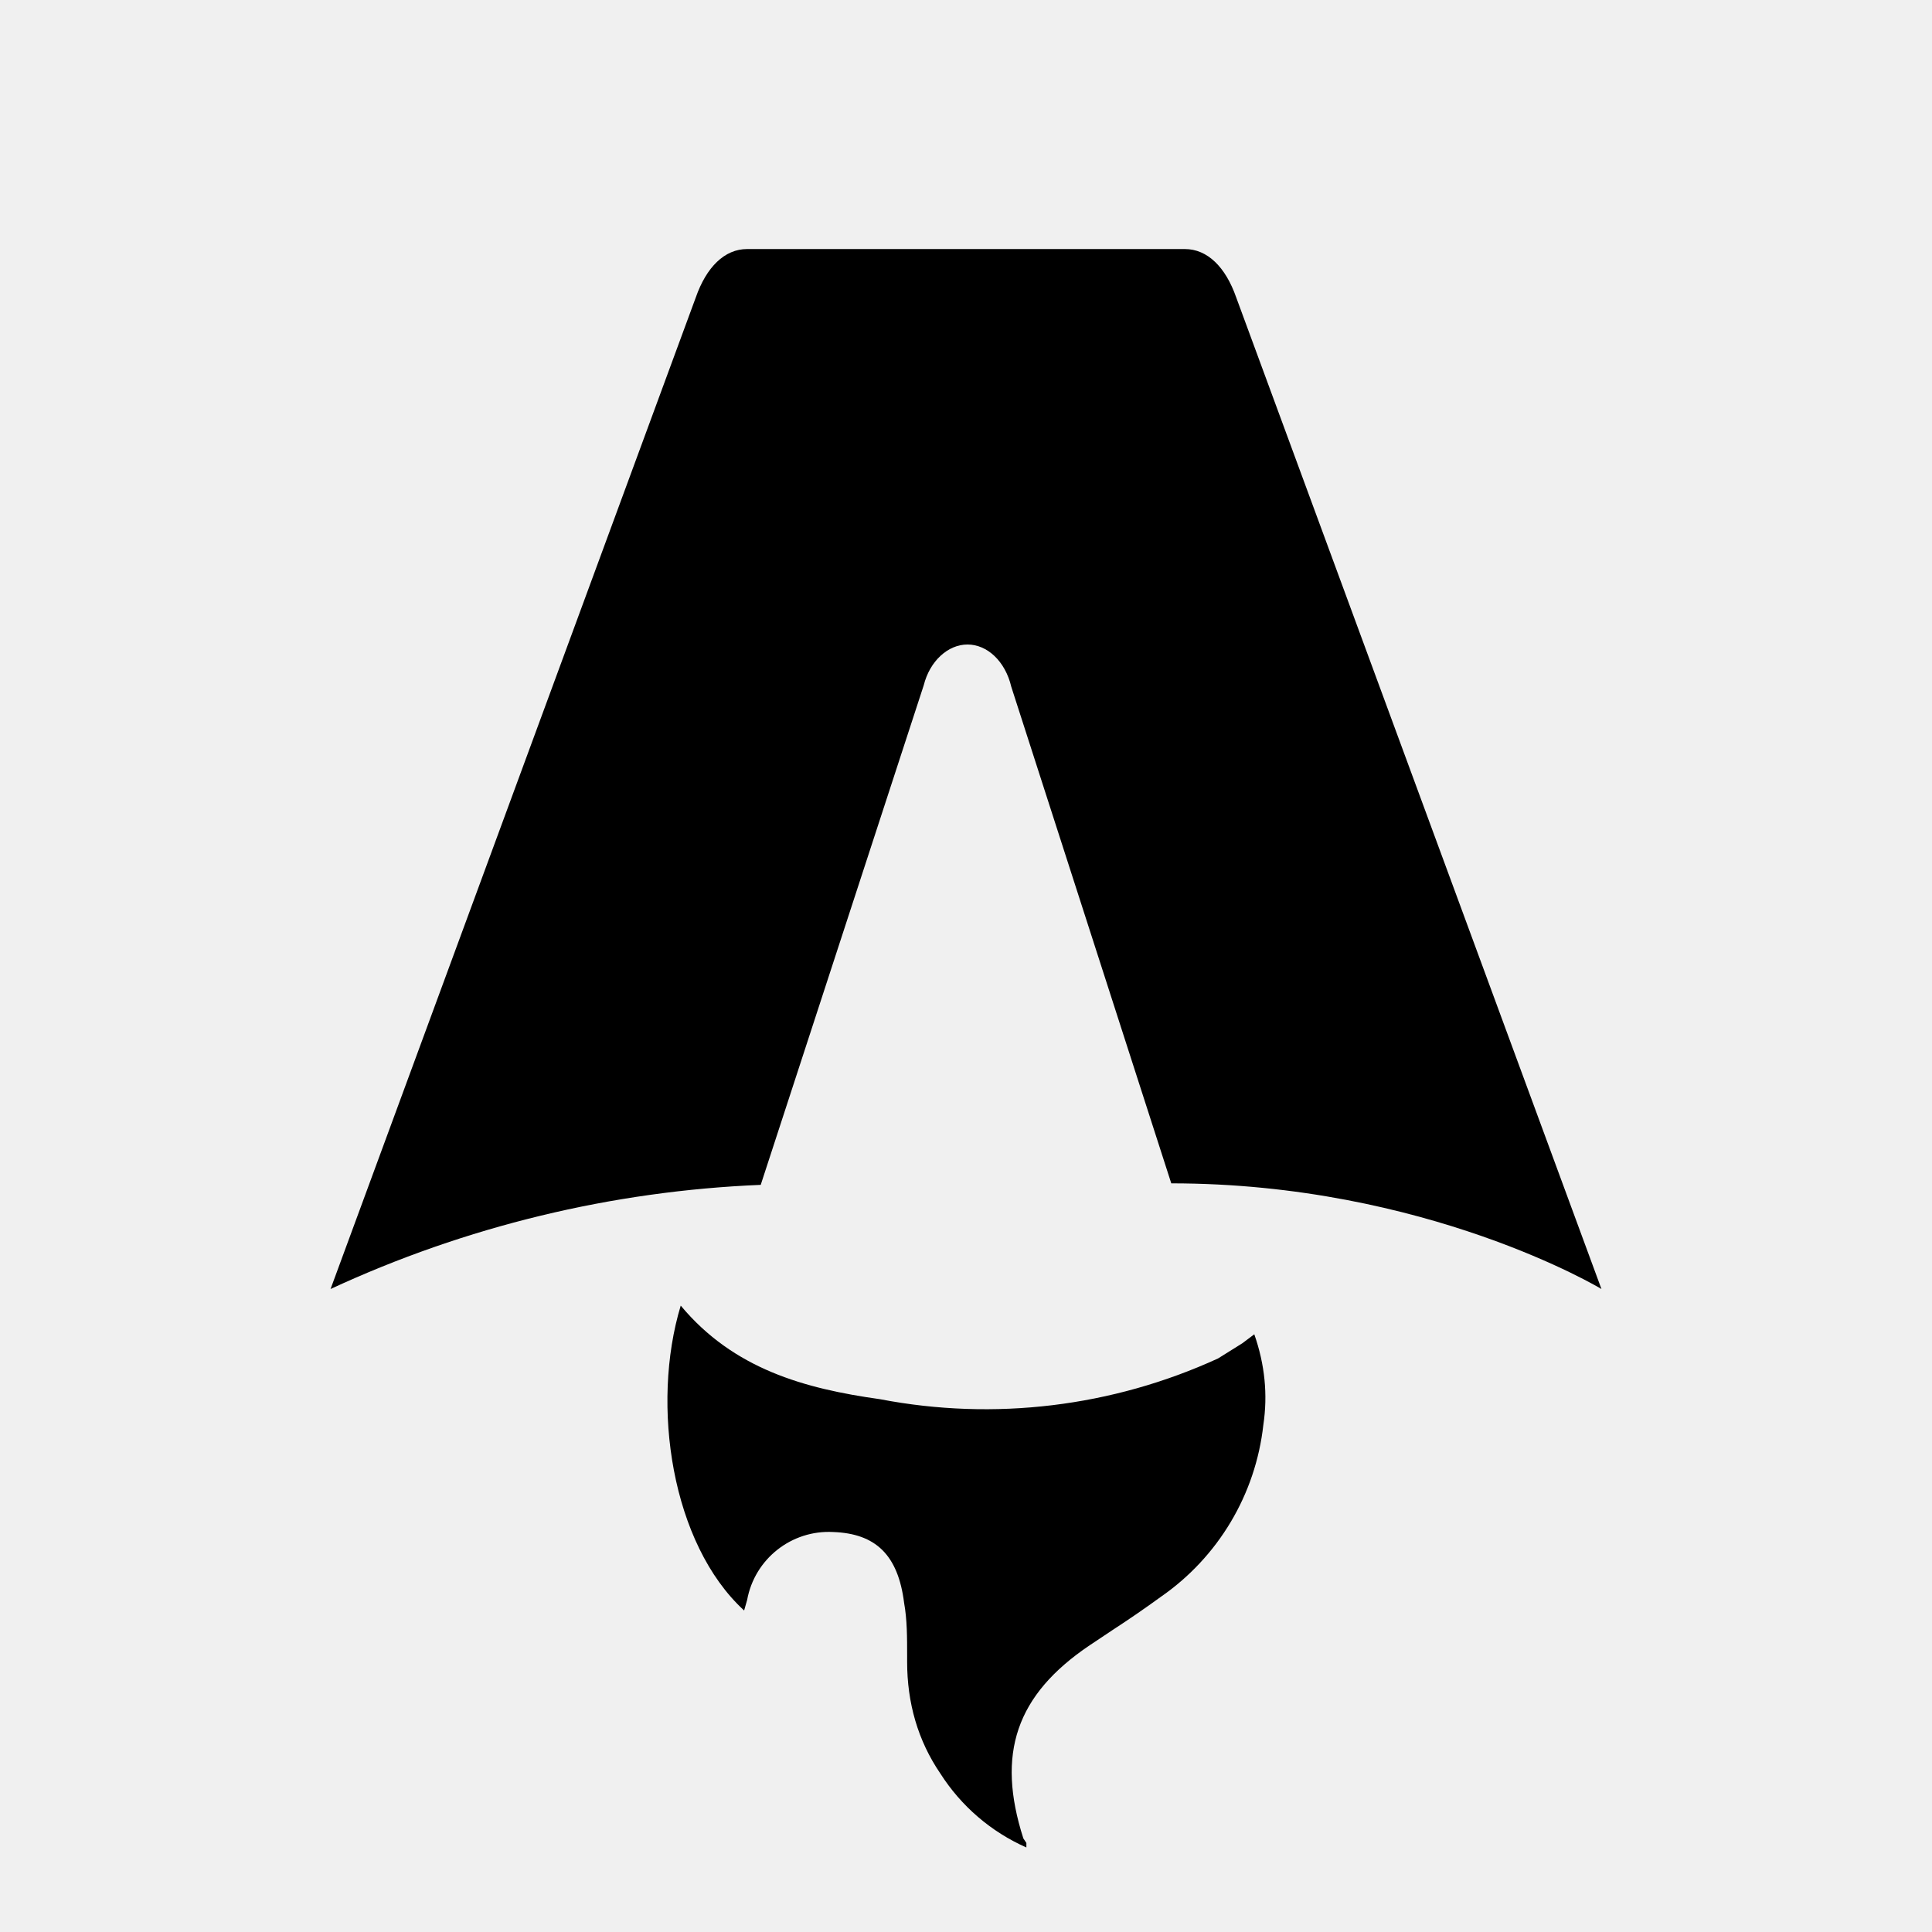
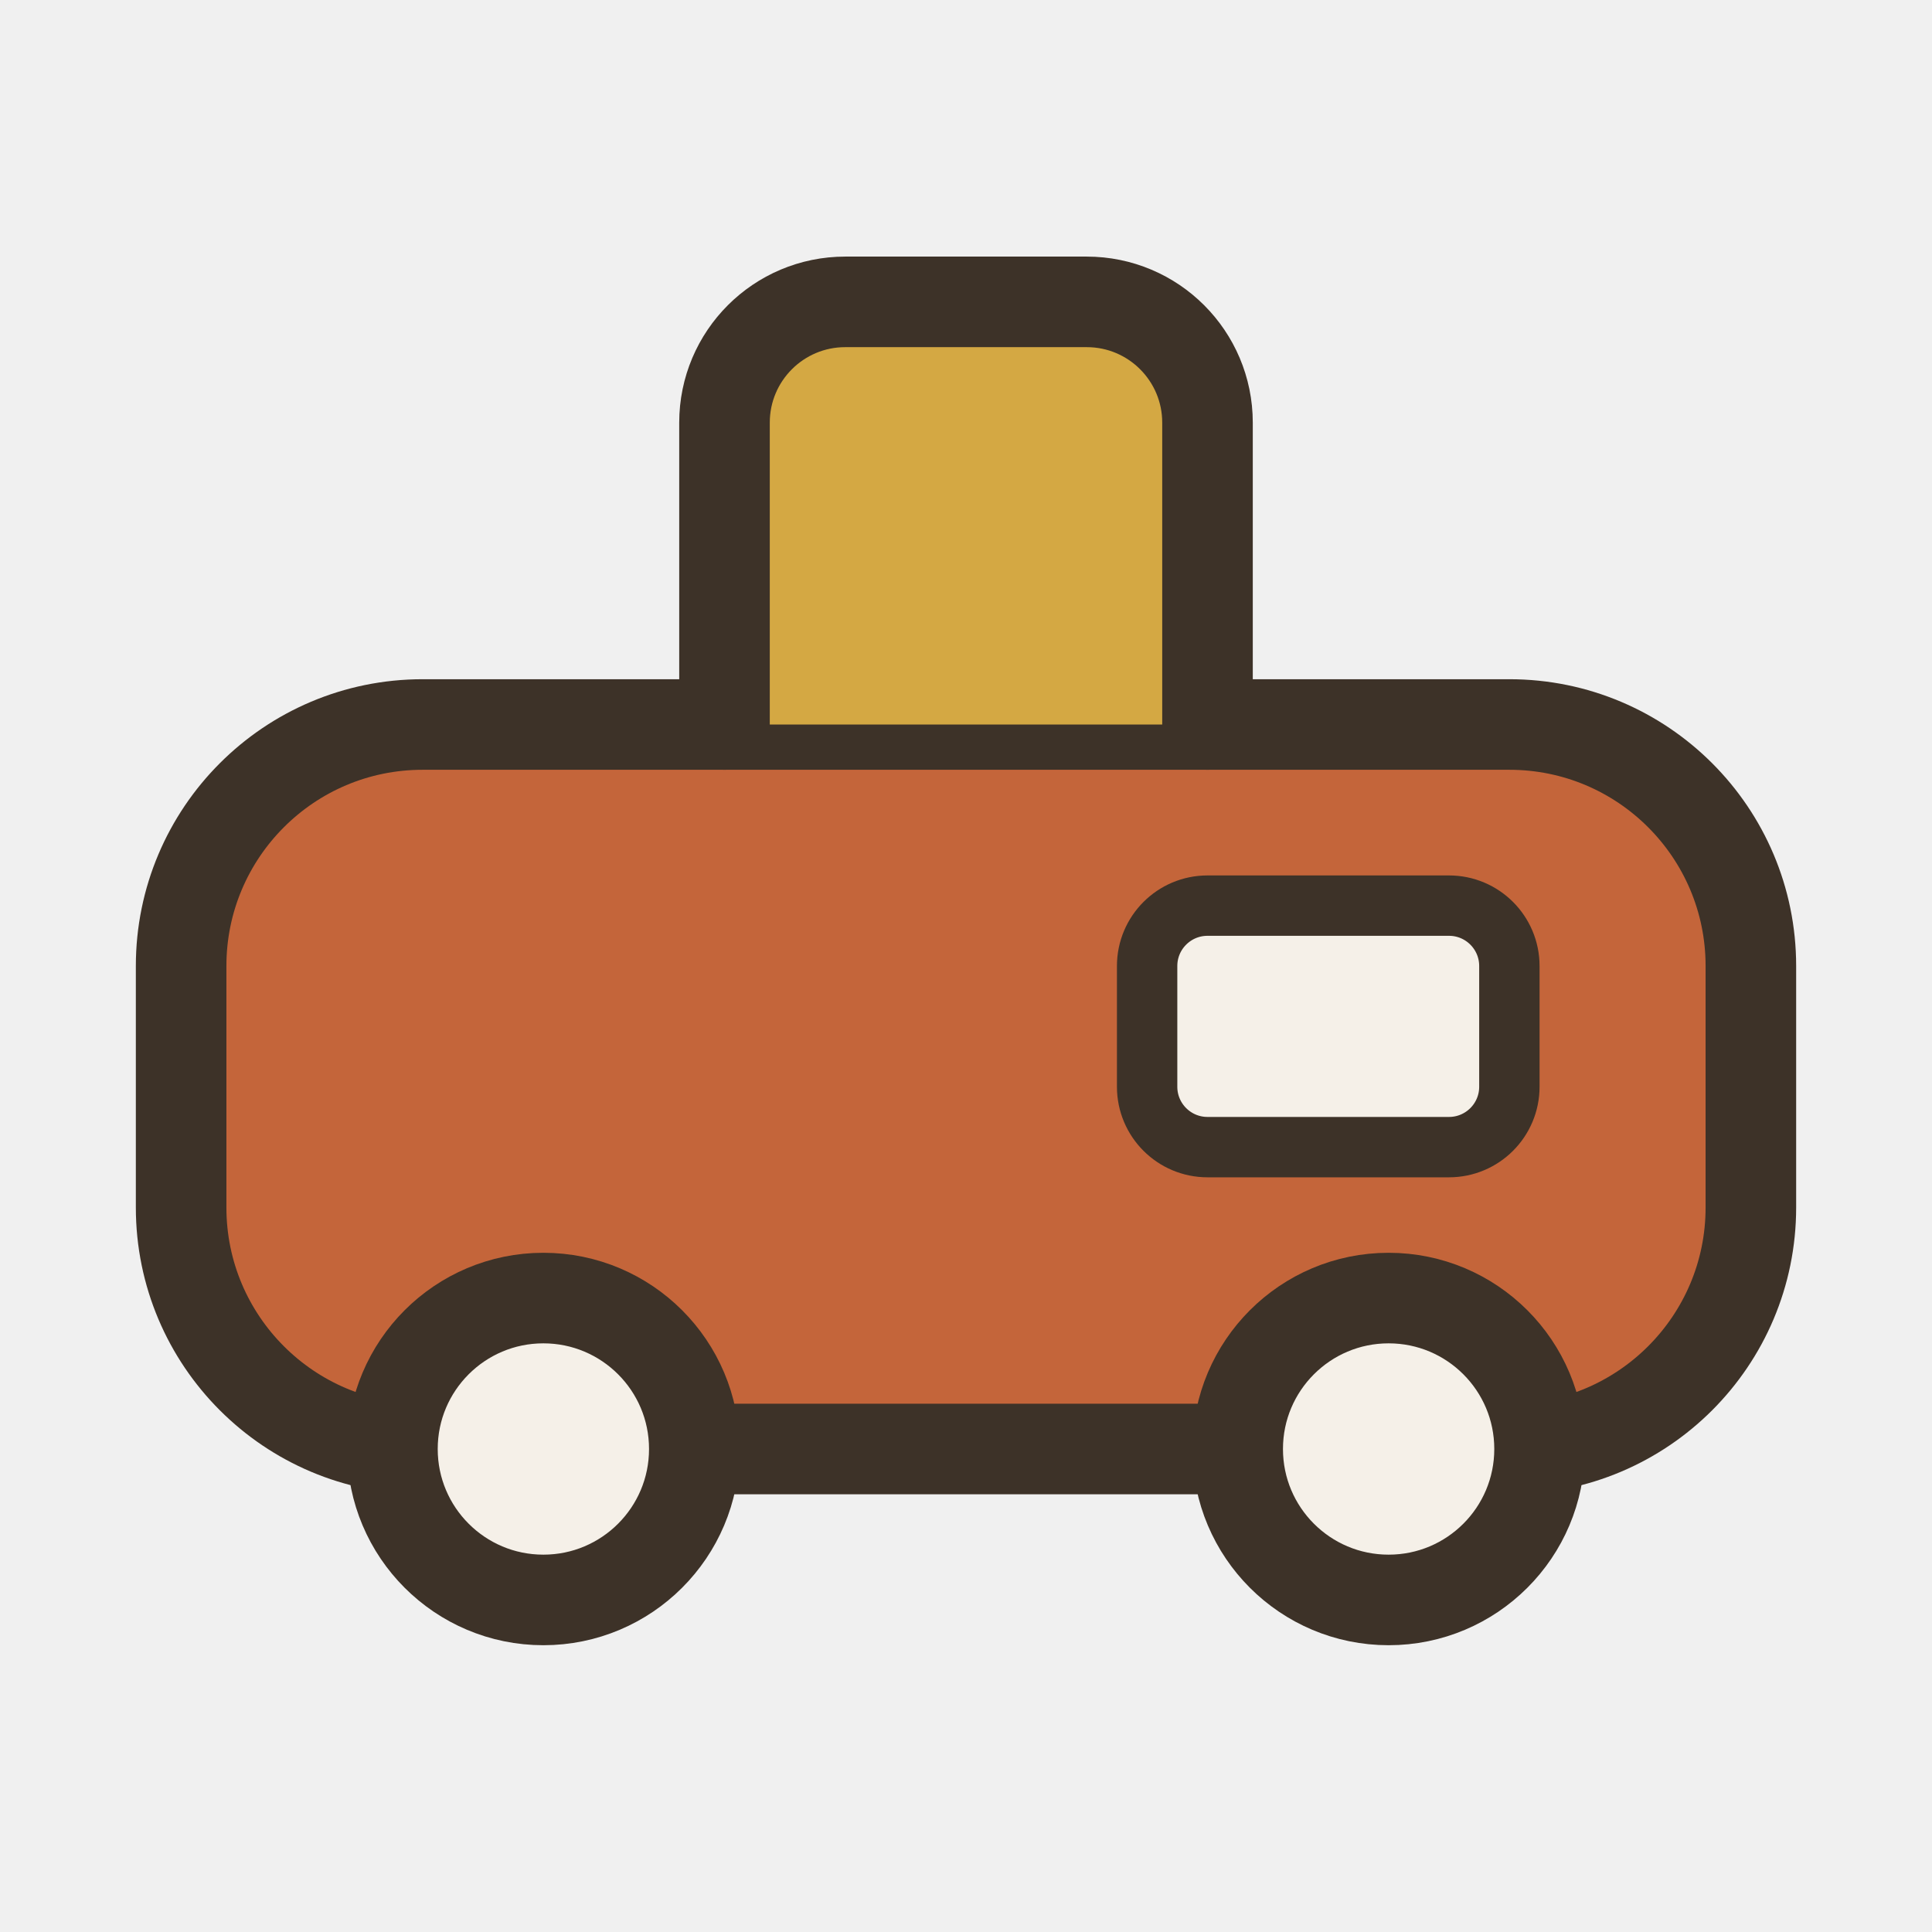
- <svg xmlns="http://www.w3.org/2000/svg" fill="none" viewBox="0 0 128 128">
-   <path d="M50.4 78.5a75.1 75.1 0 0 0-28.5 6.9l24.2-65.7c.7-2 1.9-3.2 3.4-3.2h29c1.5 0 2.7 1.2 3.4 3.2l24.2 65.7s-11.6-7-28.5-7L67 45.5c-.4-1.7-1.6-2.8-2.9-2.8-1.3 0-2.5 1.1-2.9 2.7L50.4 78.5Zm-1.1 28.2Zm-4.2-20.2c-2 6.6-.6 15.8 4.2 20.2a17.5 17.5 0 0 1 .2-.7 5.5 5.5 0 0 1 5.7-4.5c2.8.1 4.3 1.5 4.7 4.7.2 1.1.2 2.3.2 3.5v.4c0 2.7.7 5.2 2.2 7.4a13 13 0 0 0 5.7 4.9v-.3l-.2-.3c-1.8-5.6-.5-9.5 4.4-12.8l1.5-1a73 73 0 0 0 3.2-2.2 16 16 0 0 0 6.8-11.4c.3-2 .1-4-.6-6l-.8.6-1.6 1a37 37 0 0 1-22.4 2.7c-5-.7-9.7-2-13.2-6.2Z" />
-   <style>
-         path { fill: #000; }
-         @media (prefers-color-scheme: dark) {
-             path { fill: #FFF; }
-         }
-     </style>
+ <svg xmlns="http://www.w3.org/2000/svg" width="32" height="32" viewBox="0 0 32 32">
+   <rect x="3" y="12" width="26" height="12" rx="4" fill="#C4653A" stroke="#3D3228" stroke-width="1.5" stroke-linecap="round" stroke-linejoin="round" />
+   <circle cx="9" cy="24" r="2.5" fill="#F5F0E8" stroke="#3D3228" stroke-width="1.5" />
+   <circle cx="23" cy="24" r="2.5" fill="#F5F0E8" stroke="#3D3228" stroke-width="1.5" />
+   <path d="M20 12V7a2 2 0 0 0-2-2h-4a2 2 0 0 0-2 2v5" fill="#D4A843" stroke="#3D3228" stroke-width="1.5" stroke-linecap="round" stroke-linejoin="round" />
+   <rect x="19" y="15" width="6" height="4" rx="1" fill="#F5F0E8" stroke="#3D3228" stroke-width="1" />
</svg>
